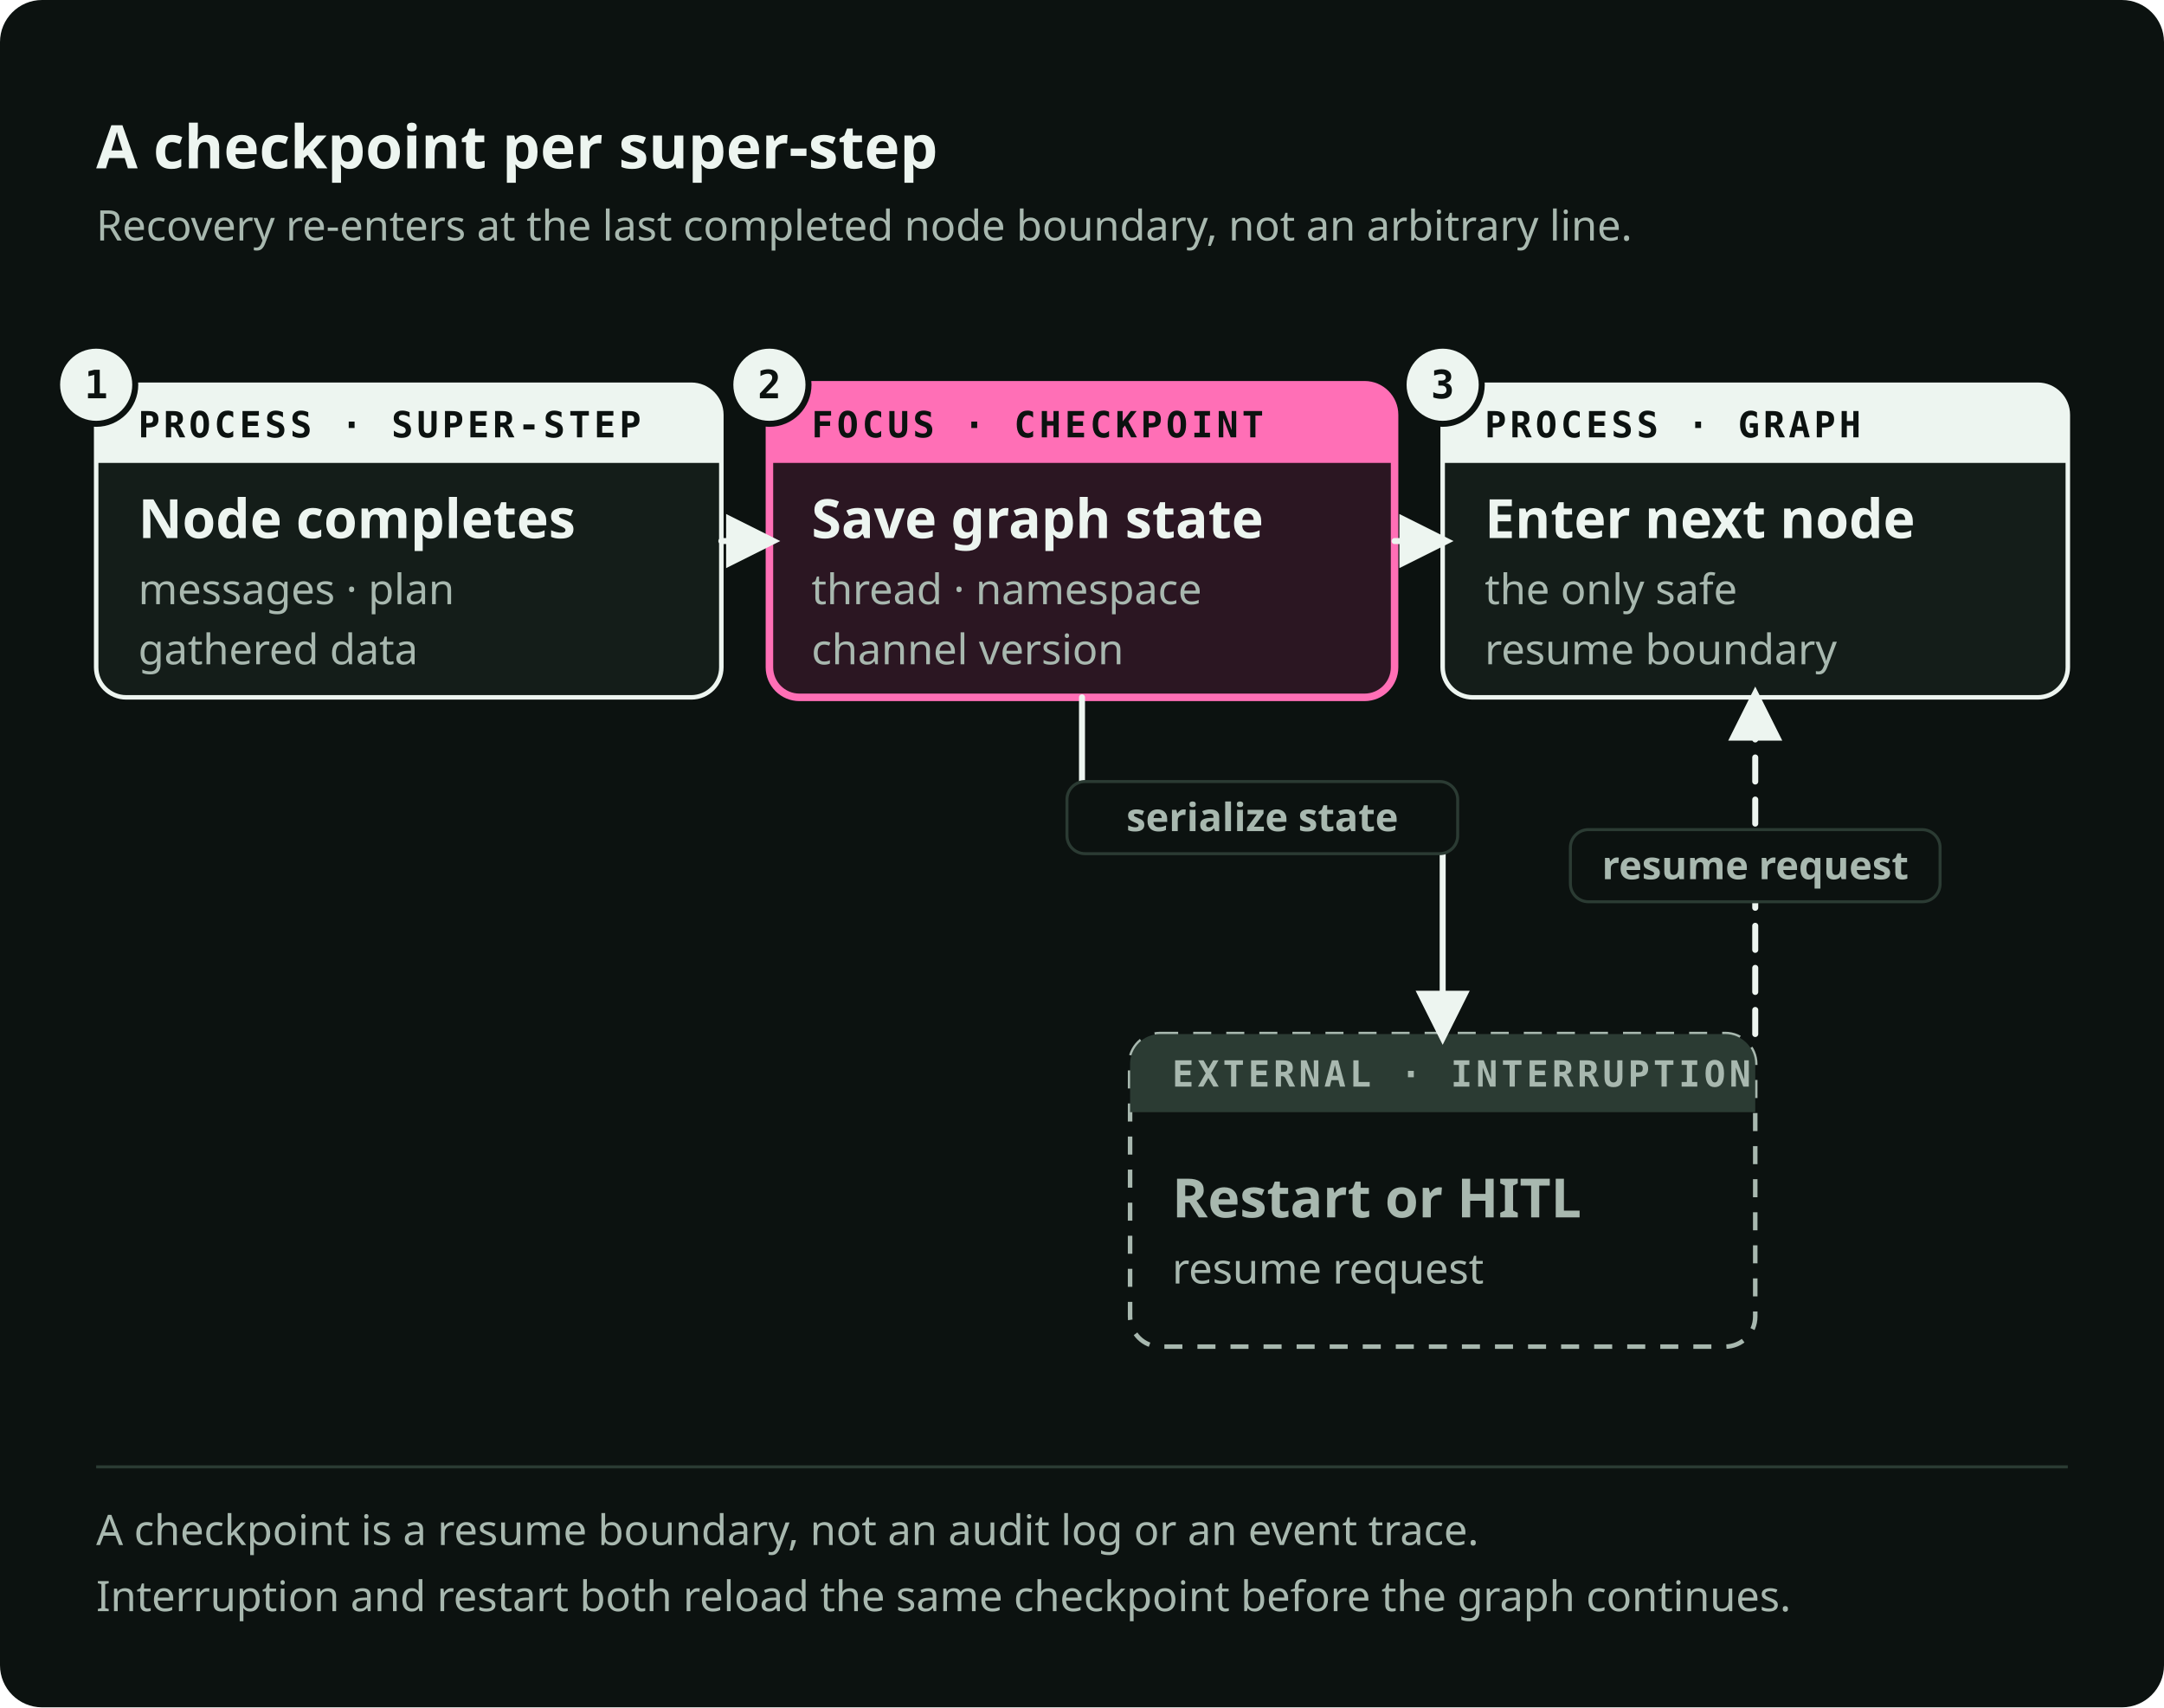
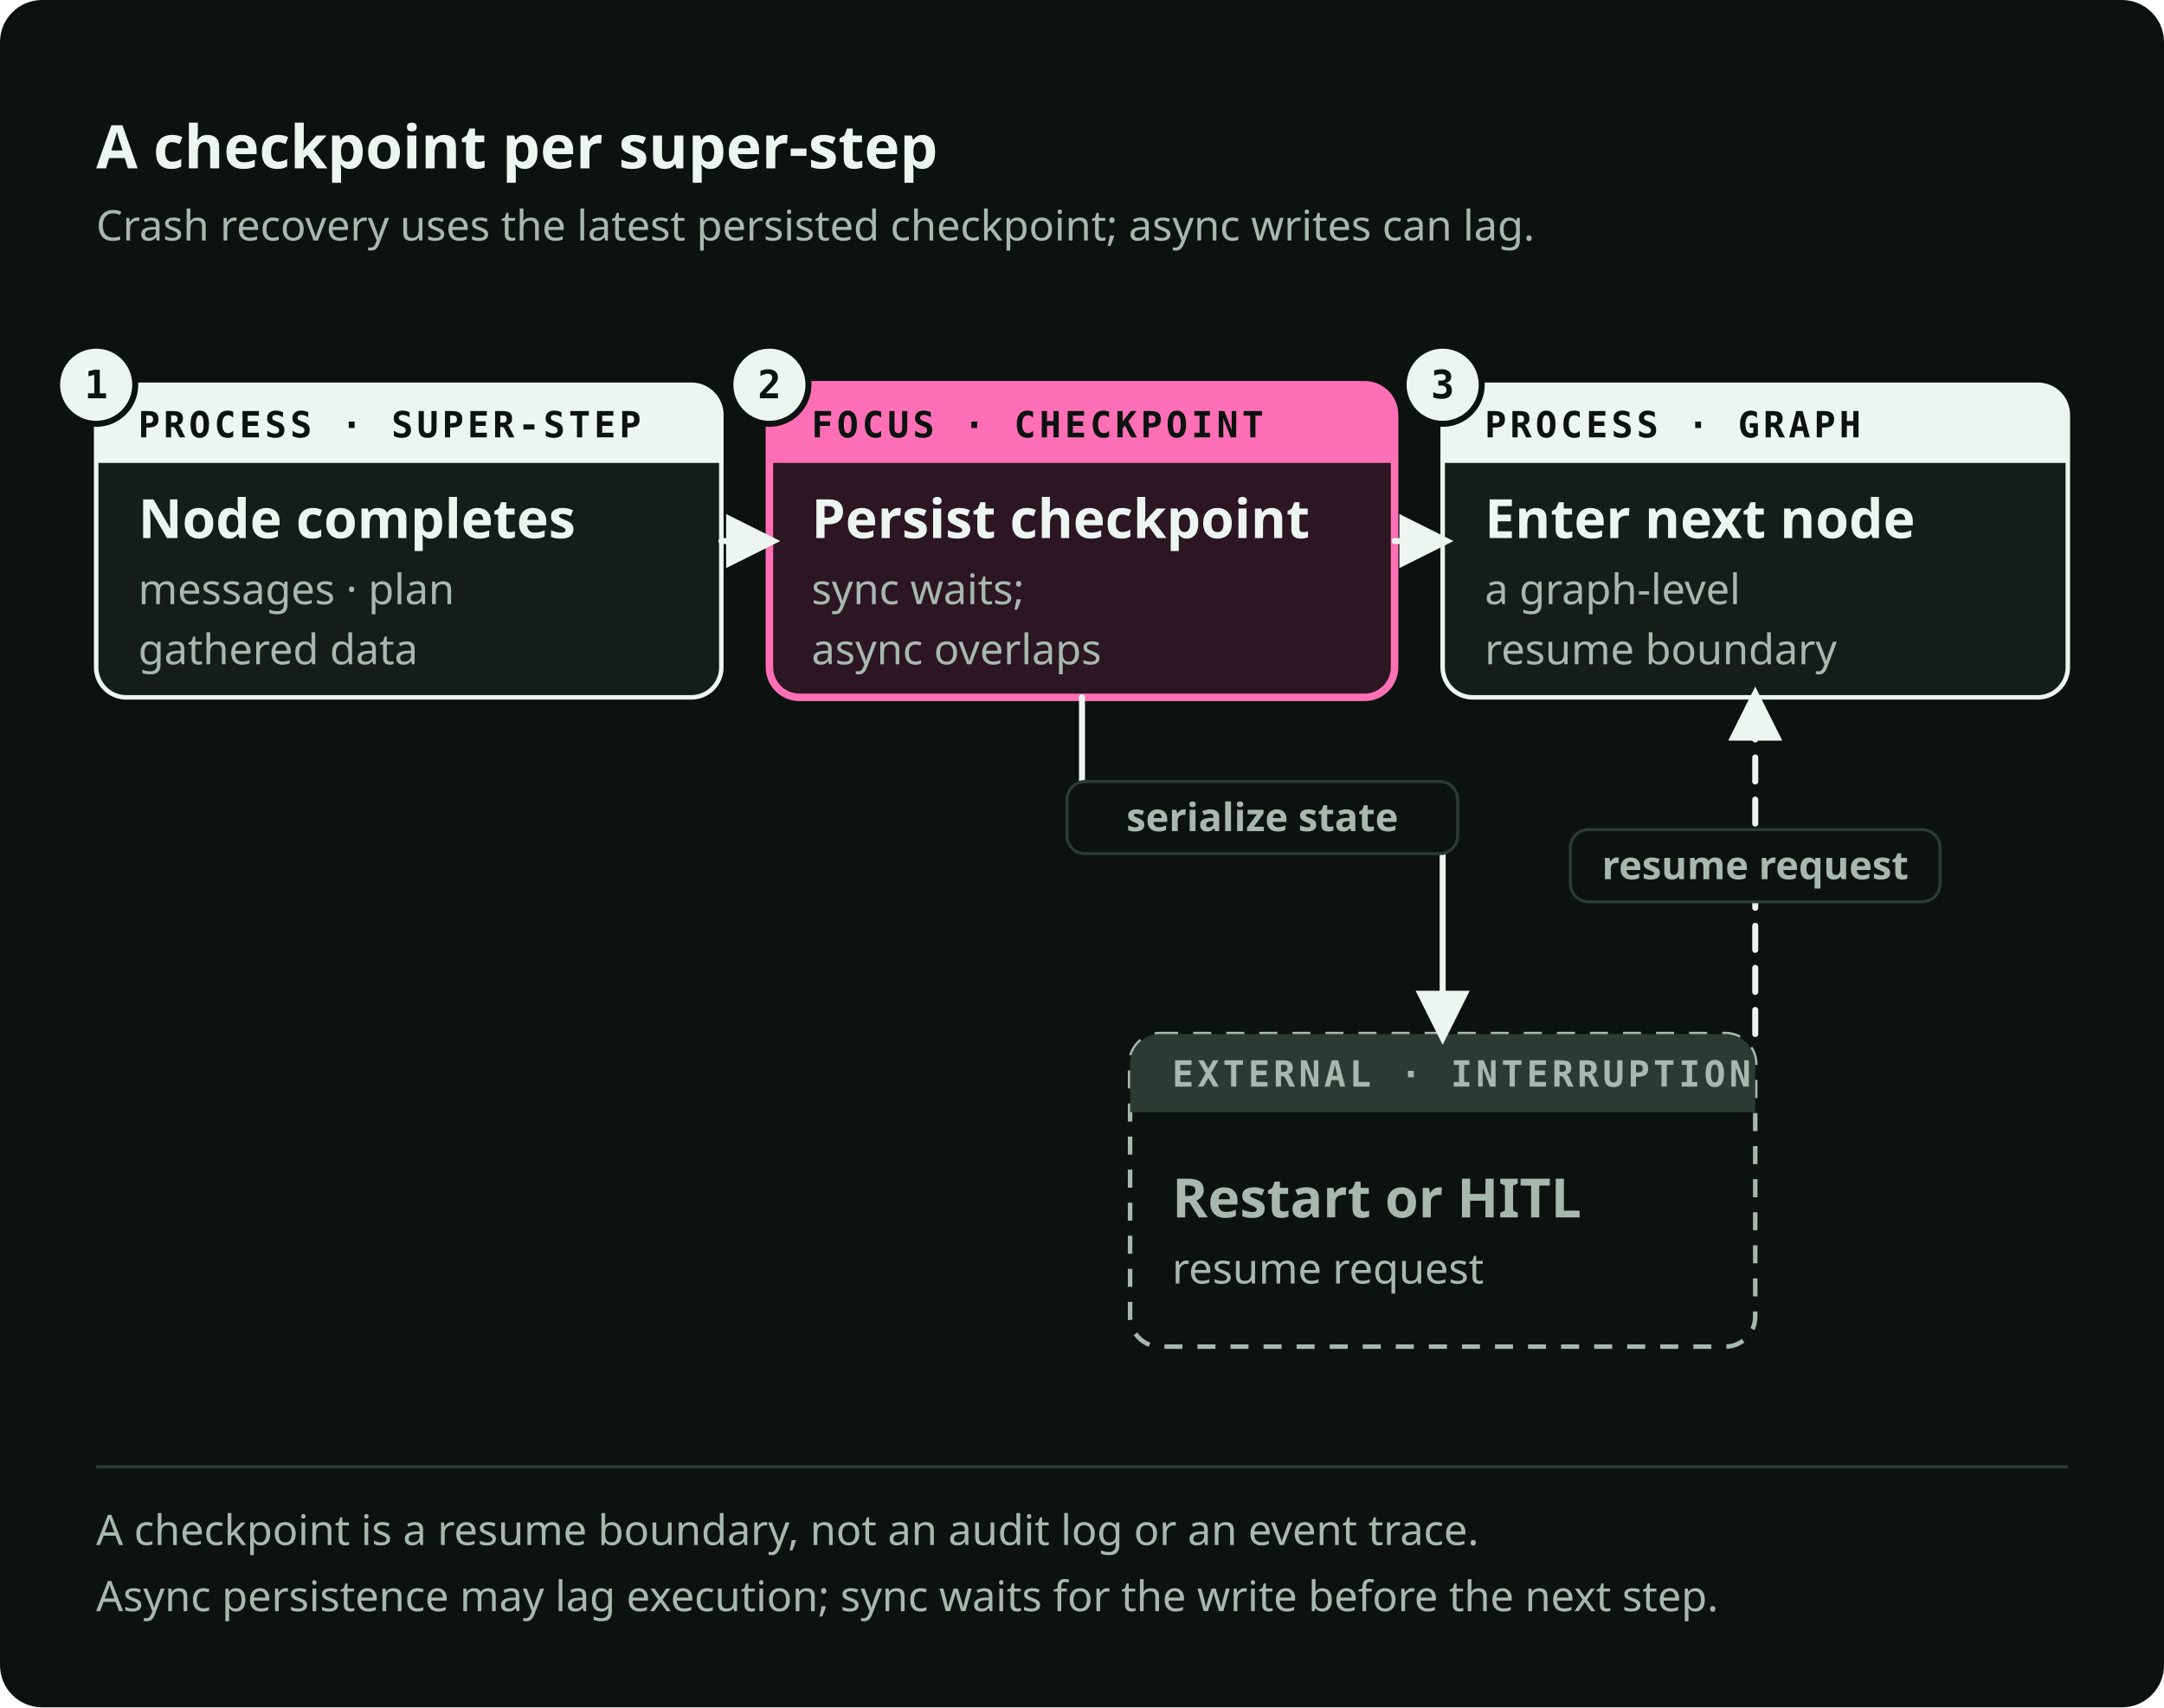
<svg xmlns="http://www.w3.org/2000/svg" viewBox="0 0 720 568" role="img" preserveAspectRatio="xMidYMid meet" data-visual-system="byte-diagram-v2" data-direction="B" data-theme="dark" aria-labelledby="hotckpt-title hotckpt-desc" shape-rendering="geometricPrecision" text-rendering="geometricPrecision">
  <style data-visual-system="byte-diagram-v2">* { animation: none !important; }</style>
  <defs>
    <marker id="hotckpt-arrow-flow" viewBox="0 0 10 10" refX="8" refY="5" markerWidth="9" markerHeight="9" orient="auto-start-reverse">
      <path d="M0 0 10 5 0 10Z" fill="#EDF5F0" />
    </marker>
    <marker id="hotckpt-arrow-fail" viewBox="0 0 10 10" refX="8" refY="5" markerWidth="9" markerHeight="9" orient="auto-start-reverse">
      <path d="M0 0 10 5 0 10Z" fill="#FF6FB6" />
    </marker>
  </defs>
  <rect width="720" height="568" rx="14" fill="#0C1210" />
  <text x="32" y="56" font-family="Space Grotesk, IBM Plex Sans, ui-sans-serif, system-ui, sans-serif" font-size="20" font-weight="700" fill="#EDF5F0">A checkpoint per super-step</text>
-   <text x="32" y="80" font-family="IBM Plex Sans, ui-sans-serif, system-ui, sans-serif" font-size="14" font-weight="400" fill="#A8B8AF">Recovery re-enters at the last completed node boundary, not an arbitrary line.</text>
+   <text x="32" y="80" font-family="IBM Plex Sans, ui-sans-serif, system-ui, sans-serif" font-size="14" font-weight="400" fill="#A8B8AF">Crash recovery uses the latest persisted checkpoint; async writes can lag.</text>
  <path d="M42 128h188a10 10 0 0 1 10 10v84a10 10 0 0 1 -10 10h-188a10 10 0 0 1 -10 -10v-84a10 10 0 0 1 10 -10Z" fill="#141D19" stroke="#EDF5F0" stroke-width="1.5" />
  <path d="M42 128h188a10 10 0 0 1 10 10v16a0 0 0 0 1 -0 0h-208a0 0 0 0 1 -0 -0v-16a10 10 0 0 1 10 -10Z" fill="#EDF5F0" />
  <text x="46" y="145.5" font-family="IBM Plex Mono, ui-monospace, SFMono-Regular, Menlo, monospace" font-size="12" font-weight="600" fill="#0C1210" letter-spacing="1.2">PROCESS · SUPER-STEP</text>
  <text x="46" y="179" font-family="Space Grotesk, IBM Plex Sans, ui-sans-serif, system-ui, sans-serif" font-size="18" font-weight="600" fill="#EDF5F0">Node completes</text>
  <text x="46" y="201" font-family="IBM Plex Sans, ui-sans-serif, system-ui, sans-serif" font-size="14" font-weight="400" fill="#A8B8AF">messages · plan</text>
  <text x="46" y="221" font-family="IBM Plex Sans, ui-sans-serif, system-ui, sans-serif" font-size="14" font-weight="400" fill="#A8B8AF">gathered data</text>
  <circle cx="32" cy="128" r="13" fill="#EDF5F0" stroke="#0C1210" stroke-width="2" />
  <text x="32" y="132.5" font-family="IBM Plex Mono, ui-monospace, SFMono-Regular, Menlo, monospace" font-size="13" font-weight="600" fill="#0C1210" text-anchor="middle">1</text>
  <path d="M266 128h188a10 10 0 0 1 10 10v84a10 10 0 0 1 -10 10h-188a10 10 0 0 1 -10 -10v-84a10 10 0 0 1 10 -10Z" fill="#2B1622" stroke="#FF6FB6" stroke-width="2.5" />
  <path d="M266 128h188a10 10 0 0 1 10 10v16a0 0 0 0 1 -0 0h-208a0 0 0 0 1 -0 -0v-16a10 10 0 0 1 10 -10Z" fill="#FF6FB6" />
  <text x="270" y="145.5" font-family="IBM Plex Mono, ui-monospace, SFMono-Regular, Menlo, monospace" font-size="12" font-weight="600" fill="#0C1210" letter-spacing="1.2">FOCUS · CHECKPOINT</text>
-   <text x="270" y="179" font-family="Space Grotesk, IBM Plex Sans, ui-sans-serif, system-ui, sans-serif" font-size="18" font-weight="600" fill="#EDF5F0">Save graph state</text>
-   <text x="270" y="201" font-family="IBM Plex Sans, ui-sans-serif, system-ui, sans-serif" font-size="14" font-weight="400" fill="#A8B8AF">thread · namespace</text>
-   <text x="270" y="221" font-family="IBM Plex Sans, ui-sans-serif, system-ui, sans-serif" font-size="14" font-weight="400" fill="#A8B8AF">channel version</text>
+   <text x="270" y="179" font-family="Space Grotesk, IBM Plex Sans, ui-sans-serif, system-ui, sans-serif" font-size="18" font-weight="600" fill="#EDF5F0">Persist checkpoint</text>
+   <text x="270" y="201" font-family="IBM Plex Sans, ui-sans-serif, system-ui, sans-serif" font-size="14" font-weight="400" fill="#A8B8AF">sync waits;</text>
+   <text x="270" y="221" font-family="IBM Plex Sans, ui-sans-serif, system-ui, sans-serif" font-size="14" font-weight="400" fill="#A8B8AF">async overlaps</text>
  <circle cx="256" cy="128" r="13" fill="#EDF5F0" stroke="#0C1210" stroke-width="2" />
  <text x="256" y="132.5" font-family="IBM Plex Mono, ui-monospace, SFMono-Regular, Menlo, monospace" font-size="13" font-weight="600" fill="#0C1210" text-anchor="middle">2</text>
  <path d="M490 128h188a10 10 0 0 1 10 10v84a10 10 0 0 1 -10 10h-188a10 10 0 0 1 -10 -10v-84a10 10 0 0 1 10 -10Z" fill="#141D19" stroke="#EDF5F0" stroke-width="1.5" />
  <path d="M490 128h188a10 10 0 0 1 10 10v16a0 0 0 0 1 -0 0h-208a0 0 0 0 1 -0 -0v-16a10 10 0 0 1 10 -10Z" fill="#EDF5F0" />
  <text x="494" y="145.5" font-family="IBM Plex Mono, ui-monospace, SFMono-Regular, Menlo, monospace" font-size="12" font-weight="600" fill="#0C1210" letter-spacing="1.2">PROCESS · GRAPH</text>
  <text x="494" y="179" font-family="Space Grotesk, IBM Plex Sans, ui-sans-serif, system-ui, sans-serif" font-size="18" font-weight="600" fill="#EDF5F0">Enter next node</text>
-   <text x="494" y="201" font-family="IBM Plex Sans, ui-sans-serif, system-ui, sans-serif" font-size="14" font-weight="400" fill="#A8B8AF">the only safe</text>
+   <text x="494" y="201" font-family="IBM Plex Sans, ui-sans-serif, system-ui, sans-serif" font-size="14" font-weight="400" fill="#A8B8AF">a graph-level</text>
  <text x="494" y="221" font-family="IBM Plex Sans, ui-sans-serif, system-ui, sans-serif" font-size="14" font-weight="400" fill="#A8B8AF">resume boundary</text>
  <circle cx="480" cy="128" r="13" fill="#EDF5F0" stroke="#0C1210" stroke-width="2" />
  <text x="480" y="132.5" font-family="IBM Plex Mono, ui-monospace, SFMono-Regular, Menlo, monospace" font-size="13" font-weight="600" fill="#0C1210" text-anchor="middle">3</text>
  <path d="M240 180h16" fill="none" stroke="#EDF5F0" stroke-width="2" stroke-linecap="round" stroke-linejoin="round" marker-end="url(#hotckpt-arrow-flow)" />
  <path d="M464 180h16" fill="none" stroke="#EDF5F0" stroke-width="2" stroke-linecap="round" stroke-linejoin="round" marker-end="url(#hotckpt-arrow-flow)" />
  <path d="M386 344h188a10 10 0 0 1 10 10v84a10 10 0 0 1 -10 10h-188a10 10 0 0 1 -10 -10v-84a10 10 0 0 1 10 -10Z" fill="#0C1210" stroke="#A8B8AF" stroke-width="1.5" stroke-dasharray="6 5" />
  <path d="M386 344h188a10 10 0 0 1 10 10v16a0 0 0 0 1 -0 0h-208a0 0 0 0 1 -0 -0v-16a10 10 0 0 1 10 -10Z" fill="#2B3B33" />
  <text x="390" y="361.5" font-family="IBM Plex Mono, ui-monospace, SFMono-Regular, Menlo, monospace" font-size="12" font-weight="600" fill="#A8B8AF" letter-spacing="1.2">EXTERNAL · INTERRUPTION</text>
  <text x="390" y="405" font-family="Space Grotesk, IBM Plex Sans, ui-sans-serif, system-ui, sans-serif" font-size="18" font-weight="600" fill="#A8B8AF">Restart or HITL</text>
  <text x="390" y="427" font-family="IBM Plex Sans, ui-sans-serif, system-ui, sans-serif" font-size="14" font-weight="400" fill="#A8B8AF">resume request</text>
  <path d="M360 232v40h120v72" fill="none" stroke="#EDF5F0" stroke-width="2" stroke-linecap="round" stroke-linejoin="round" marker-end="url(#hotckpt-arrow-flow)" />
  <rect x="355" y="260" width="130" height="24" rx="6" fill="#0C1210" stroke="#2B3B33" stroke-width="1" />
  <text x="420" y="276.5" font-family="IBM Plex Sans, ui-sans-serif, system-ui, sans-serif" font-size="13" font-weight="600" fill="#A8B8AF" text-anchor="middle">serialize state</text>
  <path d="M584 344v-112" fill="none" stroke="#EDF5F0" stroke-width="2" stroke-linecap="round" stroke-linejoin="round" stroke-dasharray="8 6" marker-end="url(#hotckpt-arrow-flow)" />
  <rect x="522.5" y="276" width="123" height="24" rx="6" fill="#0C1210" stroke="#2B3B33" stroke-width="1" />
  <text x="584" y="292.5" font-family="IBM Plex Sans, ui-sans-serif, system-ui, sans-serif" font-size="13" font-weight="600" fill="#A8B8AF" text-anchor="middle">resume request</text>
  <path d="M32 488h656" stroke="#2B3B33" stroke-width="1" />
  <text x="32" y="514" font-family="IBM Plex Sans, ui-sans-serif, system-ui, sans-serif" font-size="14" font-weight="400" fill="#A8B8AF">A checkpoint is a resume boundary, not an audit log or an event trace.</text>
-   <text x="32" y="536" font-family="IBM Plex Sans, ui-sans-serif, system-ui, sans-serif" font-size="14" font-weight="400" fill="#A8B8AF">Interruption and restart both reload the same checkpoint before the graph continues.</text>
+   <text x="32" y="536" font-family="IBM Plex Sans, ui-sans-serif, system-ui, sans-serif" font-size="14" font-weight="400" fill="#A8B8AF">Async persistence may lag execution; sync waits for the write before the next step.</text>
</svg>
